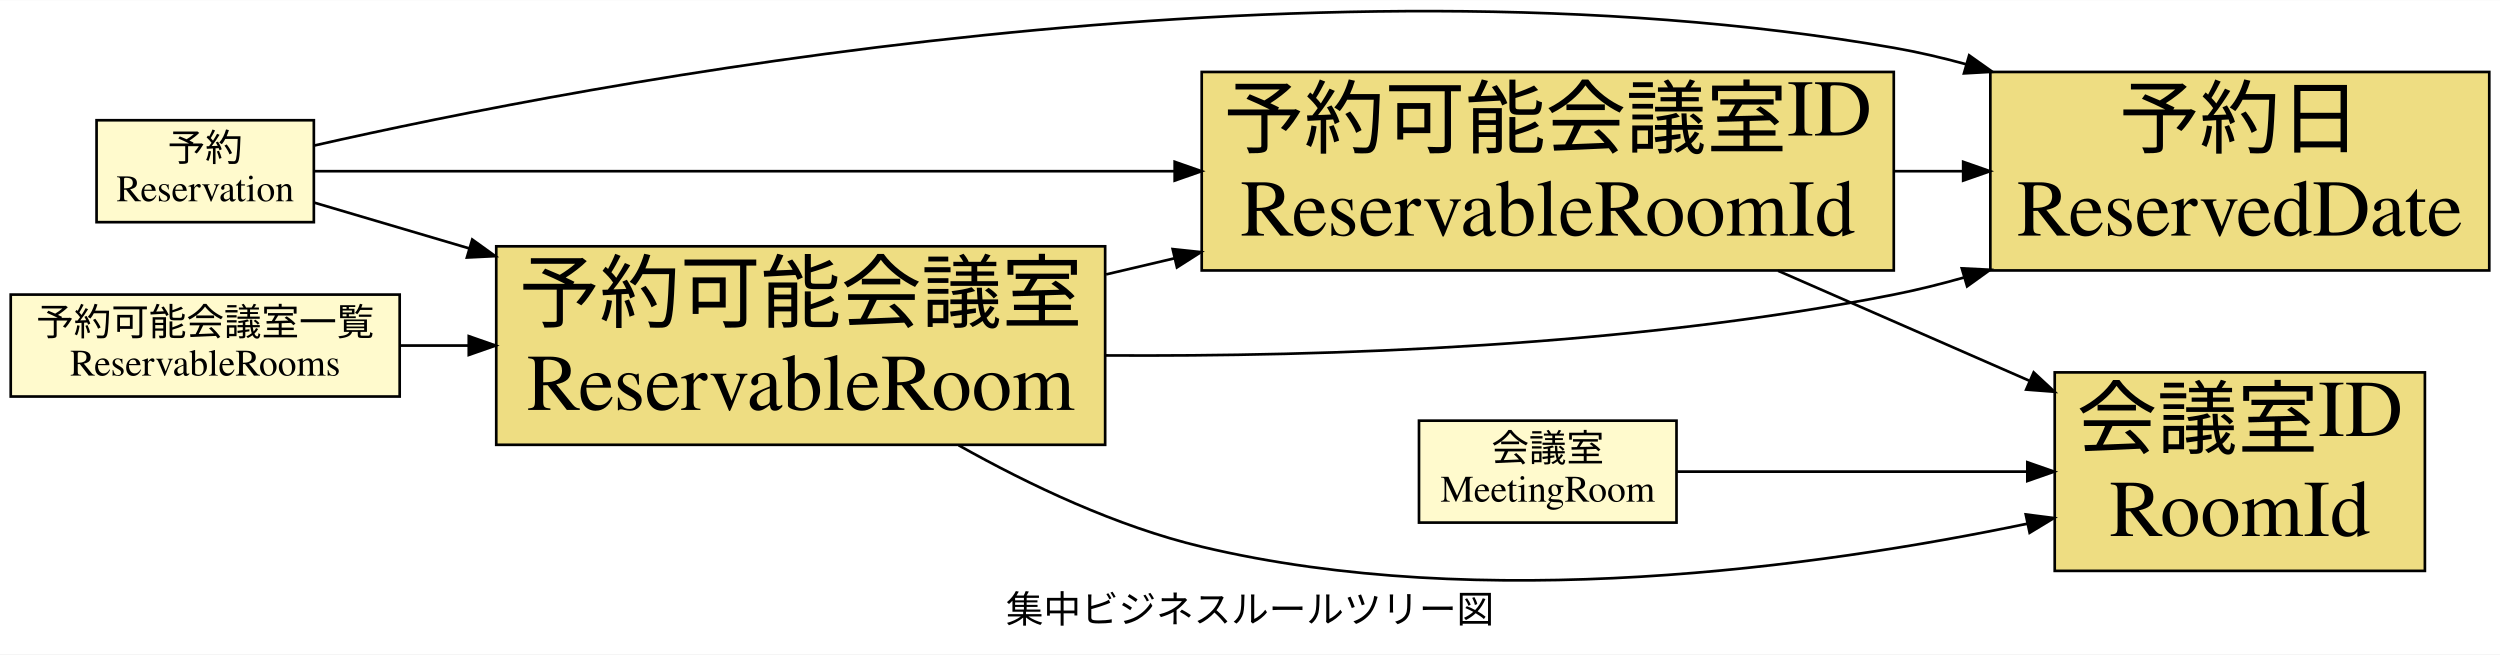
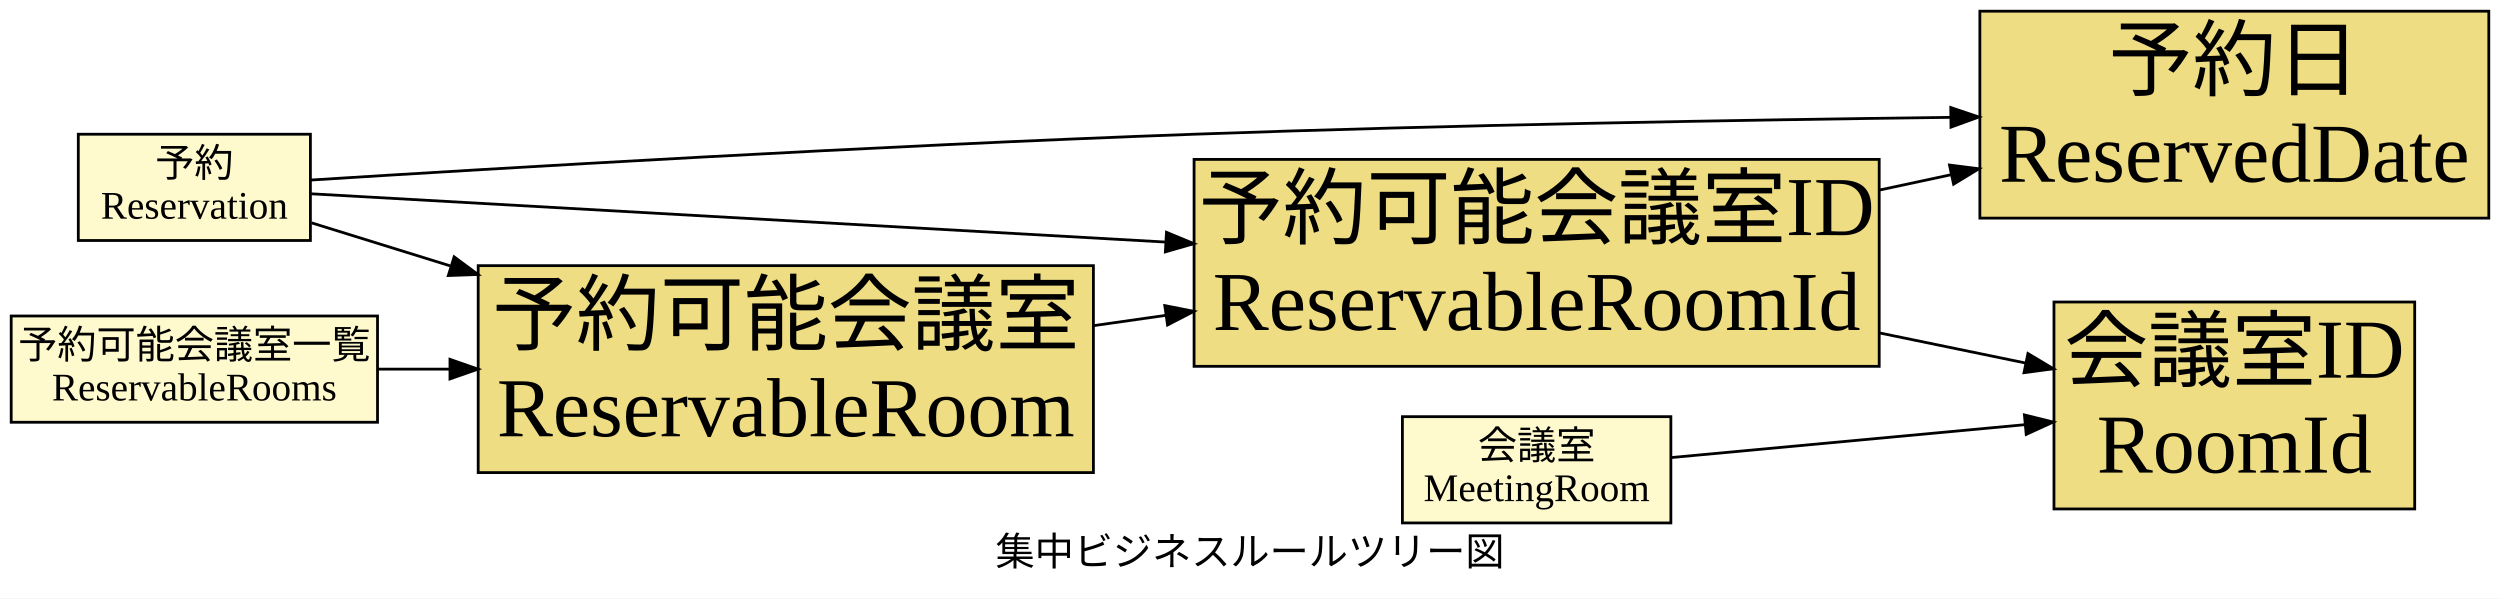
- <svg xmlns="http://www.w3.org/2000/svg" width="932px" height="244px" viewBox="0.00 0.00 932.00 243.85">
-   <g id="graph0" class="graph" transform="scale(1.0 1.0) rotate(0) translate(4 239.85)">
-     <polygon fill="white" stroke="transparent" points="-4,4 -4,-239.85 928,-239.85 928,4 -4,4" />
-     <text text-anchor="middle" x="462" y="-7.8" font-family="Times,serif" font-size="14.00">集中ビジネスルールツリー図</text>
+ <svg xmlns="http://www.w3.org/2000/svg" width="894px" height="214px" viewBox="0.00 0.00 894.00 214.00">
+   <g id="graph0" class="graph" transform="scale(1.0 1.0) rotate(0) translate(4 210)">
+     <polygon fill="white" stroke="none" points="-4,4 -4,-210 890,-210 890,4 -4,4" />
+     <text text-anchor="middle" x="443" y="-7.8" font-family="Times New Roman,serif" font-size="14.00">
+             集中ビジネスルールツリー図
+         </text>
    <g id="node1" class="node">
-       <polygon fill="#eedd82" stroke="black" points="408,-148.1 181,-148.1 181,-74.1 408,-74.1 408,-148.1" />
-       <text text-anchor="middle" x="294.5" y="-120.1" font-family="Times,serif" font-size="30.00">予約可能会議室</text>
-       <text text-anchor="middle" x="294.5" y="-87.1" font-family="Times,serif" font-size="30.00">ReservableRoom
+       <polygon fill="#eedd82" stroke="black" points="387,-115 167,-115 167,-41 387,-41 387,-115" />
+       <text text-anchor="middle" x="277" y="-87" font-family="Times New Roman,serif" font-size="30.00">予約可能会議室
+             </text>
+       <text text-anchor="middle" x="277" y="-54" font-family="Times New Roman,serif" font-size="30.00">
+                 ReservableRoom
            </text>
    </g>
    <g id="node2" class="node">
-       <polygon fill="#eedd82" stroke="black" points="702,-213.1 444,-213.1 444,-139.1 702,-139.1 702,-213.1" />
-       <text text-anchor="middle" x="573" y="-185.1" font-family="Times,serif" font-size="30.00">予約可能会議室ID</text>
-       <text text-anchor="middle" x="573" y="-152.1" font-family="Times,serif" font-size="30.00">ReservableRoomId
+       <polygon fill="#eedd82" stroke="black" points="668,-153 423,-153 423,-79 668,-79 668,-153" />
+       <text text-anchor="middle" x="545.5" y="-125" font-family="Times New Roman,serif" font-size="30.00">
+                 予約可能会議室ID
+             </text>
+       <text text-anchor="middle" x="545.5" y="-92" font-family="Times New Roman,serif" font-size="30.00">
+                 ReservableRoomId
+             </text>
+     </g>
+     <g id="edge5" class="edge">
+       <path fill="none" stroke="black" d="M387.165,-93.566C395.637,-94.774 404.243,-96.001 412.841,-97.227" />
+       <polygon fill="black" stroke="black" points="412.527,-100.717 422.921,-98.664 413.515,-93.787 412.527,-100.717" />
+     </g>
+     <g id="node5" class="node">
+       <polygon fill="#eedd82" stroke="black" points="886,-206 704,-206 704,-132 886,-132 886,-206" />
+       <text text-anchor="middle" x="795" y="-178" font-family="Times New Roman,serif" font-size="30.00">予約日</text>
+       <text text-anchor="middle" x="795" y="-145" font-family="Times New Roman,serif" font-size="30.00">
+                 ReservedDate
+             </text>
+     </g>
+     <g id="edge3" class="edge">
+       <path fill="none" stroke="black" d="M668.075,-142.034C676.686,-143.878 685.311,-145.725 693.783,-147.539" />
+       <polygon fill="black" stroke="black" points="693.137,-150.98 703.648,-149.652 694.603,-144.136 693.137,-150.98" />
+     </g>
+     <g id="node7" class="node">
+       <polygon fill="#eedd82" stroke="black" points="859.5,-102 730.5,-102 730.5,-28 859.5,-28 859.5,-102" />
+       <text text-anchor="middle" x="795" y="-74" font-family="Times New Roman,serif" font-size="30.00">会議室ID
+             </text>
+       <text text-anchor="middle" x="795" y="-41" font-family="Times New Roman,serif" font-size="30.00">RoomId
            </text>
    </g>
    <g id="edge7" class="edge">
-       <path fill="none" stroke="black" d="M408.36,-137.63C416.73,-139.6 425.23,-141.6 433.73,-143.6" />
-       <polygon fill="black" stroke="black" points="433.17,-147.06 443.71,-145.94 434.77,-140.24 433.17,-147.06" />
+       <path fill="none" stroke="black" d="M668.075,-90.948C685.893,-87.277 703.771,-83.593 720.231,-80.201" />
+       <polygon fill="black" stroke="black" points="721.195,-83.576 730.283,-78.13 719.782,-76.72 721.195,-83.576" />
    </g>
-     <g id="node5" class="node">
-       <polygon fill="#eedd82" stroke="black" points="924,-213.1 738,-213.1 738,-139.1 924,-139.1 924,-213.1" />
-       <text text-anchor="middle" x="831" y="-185.1" font-family="Times,serif" font-size="30.00">予約日</text>
-       <text text-anchor="middle" x="831" y="-152.1" font-family="Times,serif" font-size="30.00">ReservedDate
+     <g id="node3" class="node">
+       <polygon fill="lemonchiffon" stroke="black" points="131,-97 0,-97 0,-59 131,-59 131,-97" />
+       <text text-anchor="middle" x="65.5" y="-81.8" font-family="Times New Roman,serif" font-size="14.00">
+                 予約可能会議室一覧
+             </text>
+       <text text-anchor="middle" x="65.5" y="-66.8" font-family="Times New Roman,serif" font-size="14.00">
+                 ReservableRooms
            </text>
    </g>
    <g id="edge1" class="edge">
-       <path fill="none" stroke="black" d="M408.3,-107.42C490.49,-106.91 604.11,-110.68 702,-130.1 710.58,-131.8 719.36,-133.98 728.1,-136.45" />
-       <polygon fill="black" stroke="black" points="727.36,-139.88 737.94,-139.36 729.34,-133.17 727.36,-139.88" />
+       <path fill="none" stroke="black" d="M131.066,-78C139.365,-78 148.06,-78 156.894,-78" />
+       <polygon fill="black" stroke="black" points="156.913,-81.5 166.913,-78 156.913,-74.5 156.913,-81.5" />
    </g>
-     <g id="node7" class="node">
-       <polygon fill="#eedd82" stroke="black" points="900,-101.1 762,-101.1 762,-27.1 900,-27.1 900,-101.1" />
-       <text text-anchor="middle" x="831" y="-73.1" font-family="Times,serif" font-size="30.00">会議室ID</text>
-       <text text-anchor="middle" x="831" y="-40.1" font-family="Times,serif" font-size="30.00">RoomId</text>
+     <g id="node4" class="node">
+       <polygon fill="lemonchiffon" stroke="black" points="107,-162 24,-162 24,-124 107,-124 107,-162" />
+       <text text-anchor="middle" x="65.5" y="-146.8" font-family="Times New Roman,serif" font-size="14.00">予約
+             </text>
+       <text text-anchor="middle" x="65.5" y="-131.8" font-family="Times New Roman,serif" font-size="14.00">
+                 Reservation
+             </text>
+     </g>
+     <g id="edge2" class="edge">
+       <path fill="none" stroke="black" d="M107.391,-130.313C121.96,-125.793 139.193,-120.446 156.986,-114.926" />
+       <polygon fill="black" stroke="black" points="158.401,-118.151 166.915,-111.845 156.327,-111.465 158.401,-118.151" />
+     </g>
+     <g id="edge6" class="edge">
+       <path fill="none" stroke="black" d="M107.254,-140.698C174.168,-136.918 310.129,-129.239 412.777,-123.44" />
+       <polygon fill="black" stroke="black" points="413.13,-126.926 422.917,-122.868 412.735,-119.937 413.13,-126.926" />
    </g>
    <g id="edge4" class="edge">
-       <path fill="none" stroke="black" d="M353.38,-73.92C379.89,-59.02 412.39,-43.63 444,-36.1 548.52,-11.2 673.08,-28.34 751.85,-44.7" />
-       <polygon fill="black" stroke="black" points="751.2,-48.14 761.71,-46.8 752.65,-41.3 751.2,-48.14" />
+       <path fill="none" stroke="black" d="M107.113,-145.62C173.263,-149.785 308.411,-157.867 423,-162 514.462,-165.299 618.668,-167.092 693.305,-168.035" />
+       <polygon fill="black" stroke="black" points="693.594,-171.539 703.636,-168.162 693.68,-164.539 693.594,-171.539" />
    </g>
-     <g id="edge2" class="edge">
-       <path fill="none" stroke="black" d="M702.37,-176.1C710.89,-176.1 719.4,-176.1 727.76,-176.1" />
-       <polygon fill="black" stroke="black" points="727.87,-179.6 737.87,-176.1 727.87,-172.6 727.87,-179.6" />
-     </g>
-     <g id="edge5" class="edge">
-       <path fill="none" stroke="black" d="M658.89,-138.96C689.1,-125.75 722.93,-110.94 752.48,-98.01" />
-       <polygon fill="black" stroke="black" points="754.16,-101.1 761.92,-93.88 751.36,-94.69 754.16,-101.1" />
-     </g>
-     <g id="node3" class="node">
-       <polygon fill="lemonchiffon" stroke="black" points="145,-130.1 0,-130.1 0,-92.1 145,-92.1 145,-130.1" />
-       <text text-anchor="middle" x="72.5" y="-114.9" font-family="Times,serif" font-size="14.00">予約可能会議室一覧</text>
-       <text text-anchor="middle" x="72.5" y="-99.9" font-family="Times,serif" font-size="14.00">ReservableRooms
+     <g id="node6" class="node">
+       <polygon fill="lemonchiffon" stroke="black" points="593.5,-61 497.5,-61 497.5,-23 593.5,-23 593.5,-61" />
+       <text text-anchor="middle" x="545.5" y="-45.8" font-family="Times New Roman,serif" font-size="14.00">会議室
+             </text>
+       <text text-anchor="middle" x="545.5" y="-30.8" font-family="Times New Roman,serif" font-size="14.00">
+                 MeetingRoom
            </text>
    </g>
-     <g id="edge9" class="edge">
-       <path fill="none" stroke="black" d="M145.23,-111.1C153.43,-111.1 161.96,-111.1 170.59,-111.1" />
-       <polygon fill="black" stroke="black" points="170.76,-114.6 180.76,-111.1 170.76,-107.6 170.76,-114.6" />
-     </g>
-     <g id="node4" class="node">
-       <polygon fill="lemonchiffon" stroke="black" points="113,-195.1 32,-195.1 32,-157.1 113,-157.1 113,-195.1" />
-       <text text-anchor="middle" x="72.5" y="-179.9" font-family="Times,serif" font-size="14.00">予約</text>
-       <text text-anchor="middle" x="72.5" y="-164.9" font-family="Times,serif" font-size="14.00">Reservation
-             </text>
-     </g>
-     <g id="edge10" class="edge">
-       <path fill="none" stroke="black" d="M113.09,-164.4C129.71,-159.49 150.05,-153.48 170.99,-147.3" />
-       <polygon fill="black" stroke="black" points="172.05,-150.63 180.65,-144.44 170.06,-143.92 172.05,-150.63" />
-     </g>
    <g id="edge8" class="edge">
-       <path fill="none" stroke="black" d="M113.03,-176.1C181.53,-176.1 325.36,-176.1 433.86,-176.1" />
-       <polygon fill="black" stroke="black" points="433.92,-179.6 443.92,-176.1 433.92,-172.6 433.92,-179.6" />
-     </g>
-     <g id="edge3" class="edge">
-       <path fill="none" stroke="black" d="M113.18,-185.68C212.91,-208.33 481.85,-260.46 702,-222.1 710.88,-220.55 719.97,-218.44 728.99,-215.97" />
-       <polygon fill="black" stroke="black" points="730.1,-219.29 738.74,-213.16 728.16,-212.57 730.1,-219.29" />
-     </g>
-     <g id="node6" class="node">
-       <polygon fill="lemonchiffon" stroke="black" points="621,-83.1 525,-83.1 525,-45.1 621,-45.1 621,-83.1" />
-       <text text-anchor="middle" x="573" y="-67.9" font-family="Times,serif" font-size="14.00">会議室</text>
-       <text text-anchor="middle" x="573" y="-52.9" font-family="Times,serif" font-size="14.00">MeetingRoom</text>
-     </g>
-     <g id="edge6" class="edge">
-       <path fill="none" stroke="black" d="M621.25,-64.1C657.77,-64.1 709.1,-64.1 751.72,-64.1" />
-       <polygon fill="black" stroke="black" points="751.79,-67.6 761.79,-64.1 751.79,-60.6 751.79,-67.6" />
+       <path fill="none" stroke="black" d="M593.635,-46.38C629.321,-49.697 679.021,-54.315 719.993,-58.123" />
+       <polygon fill="black" stroke="black" points="719.926,-61.631 730.207,-59.072 720.574,-54.661 719.926,-61.631" />
    </g>
  </g>
</svg>
